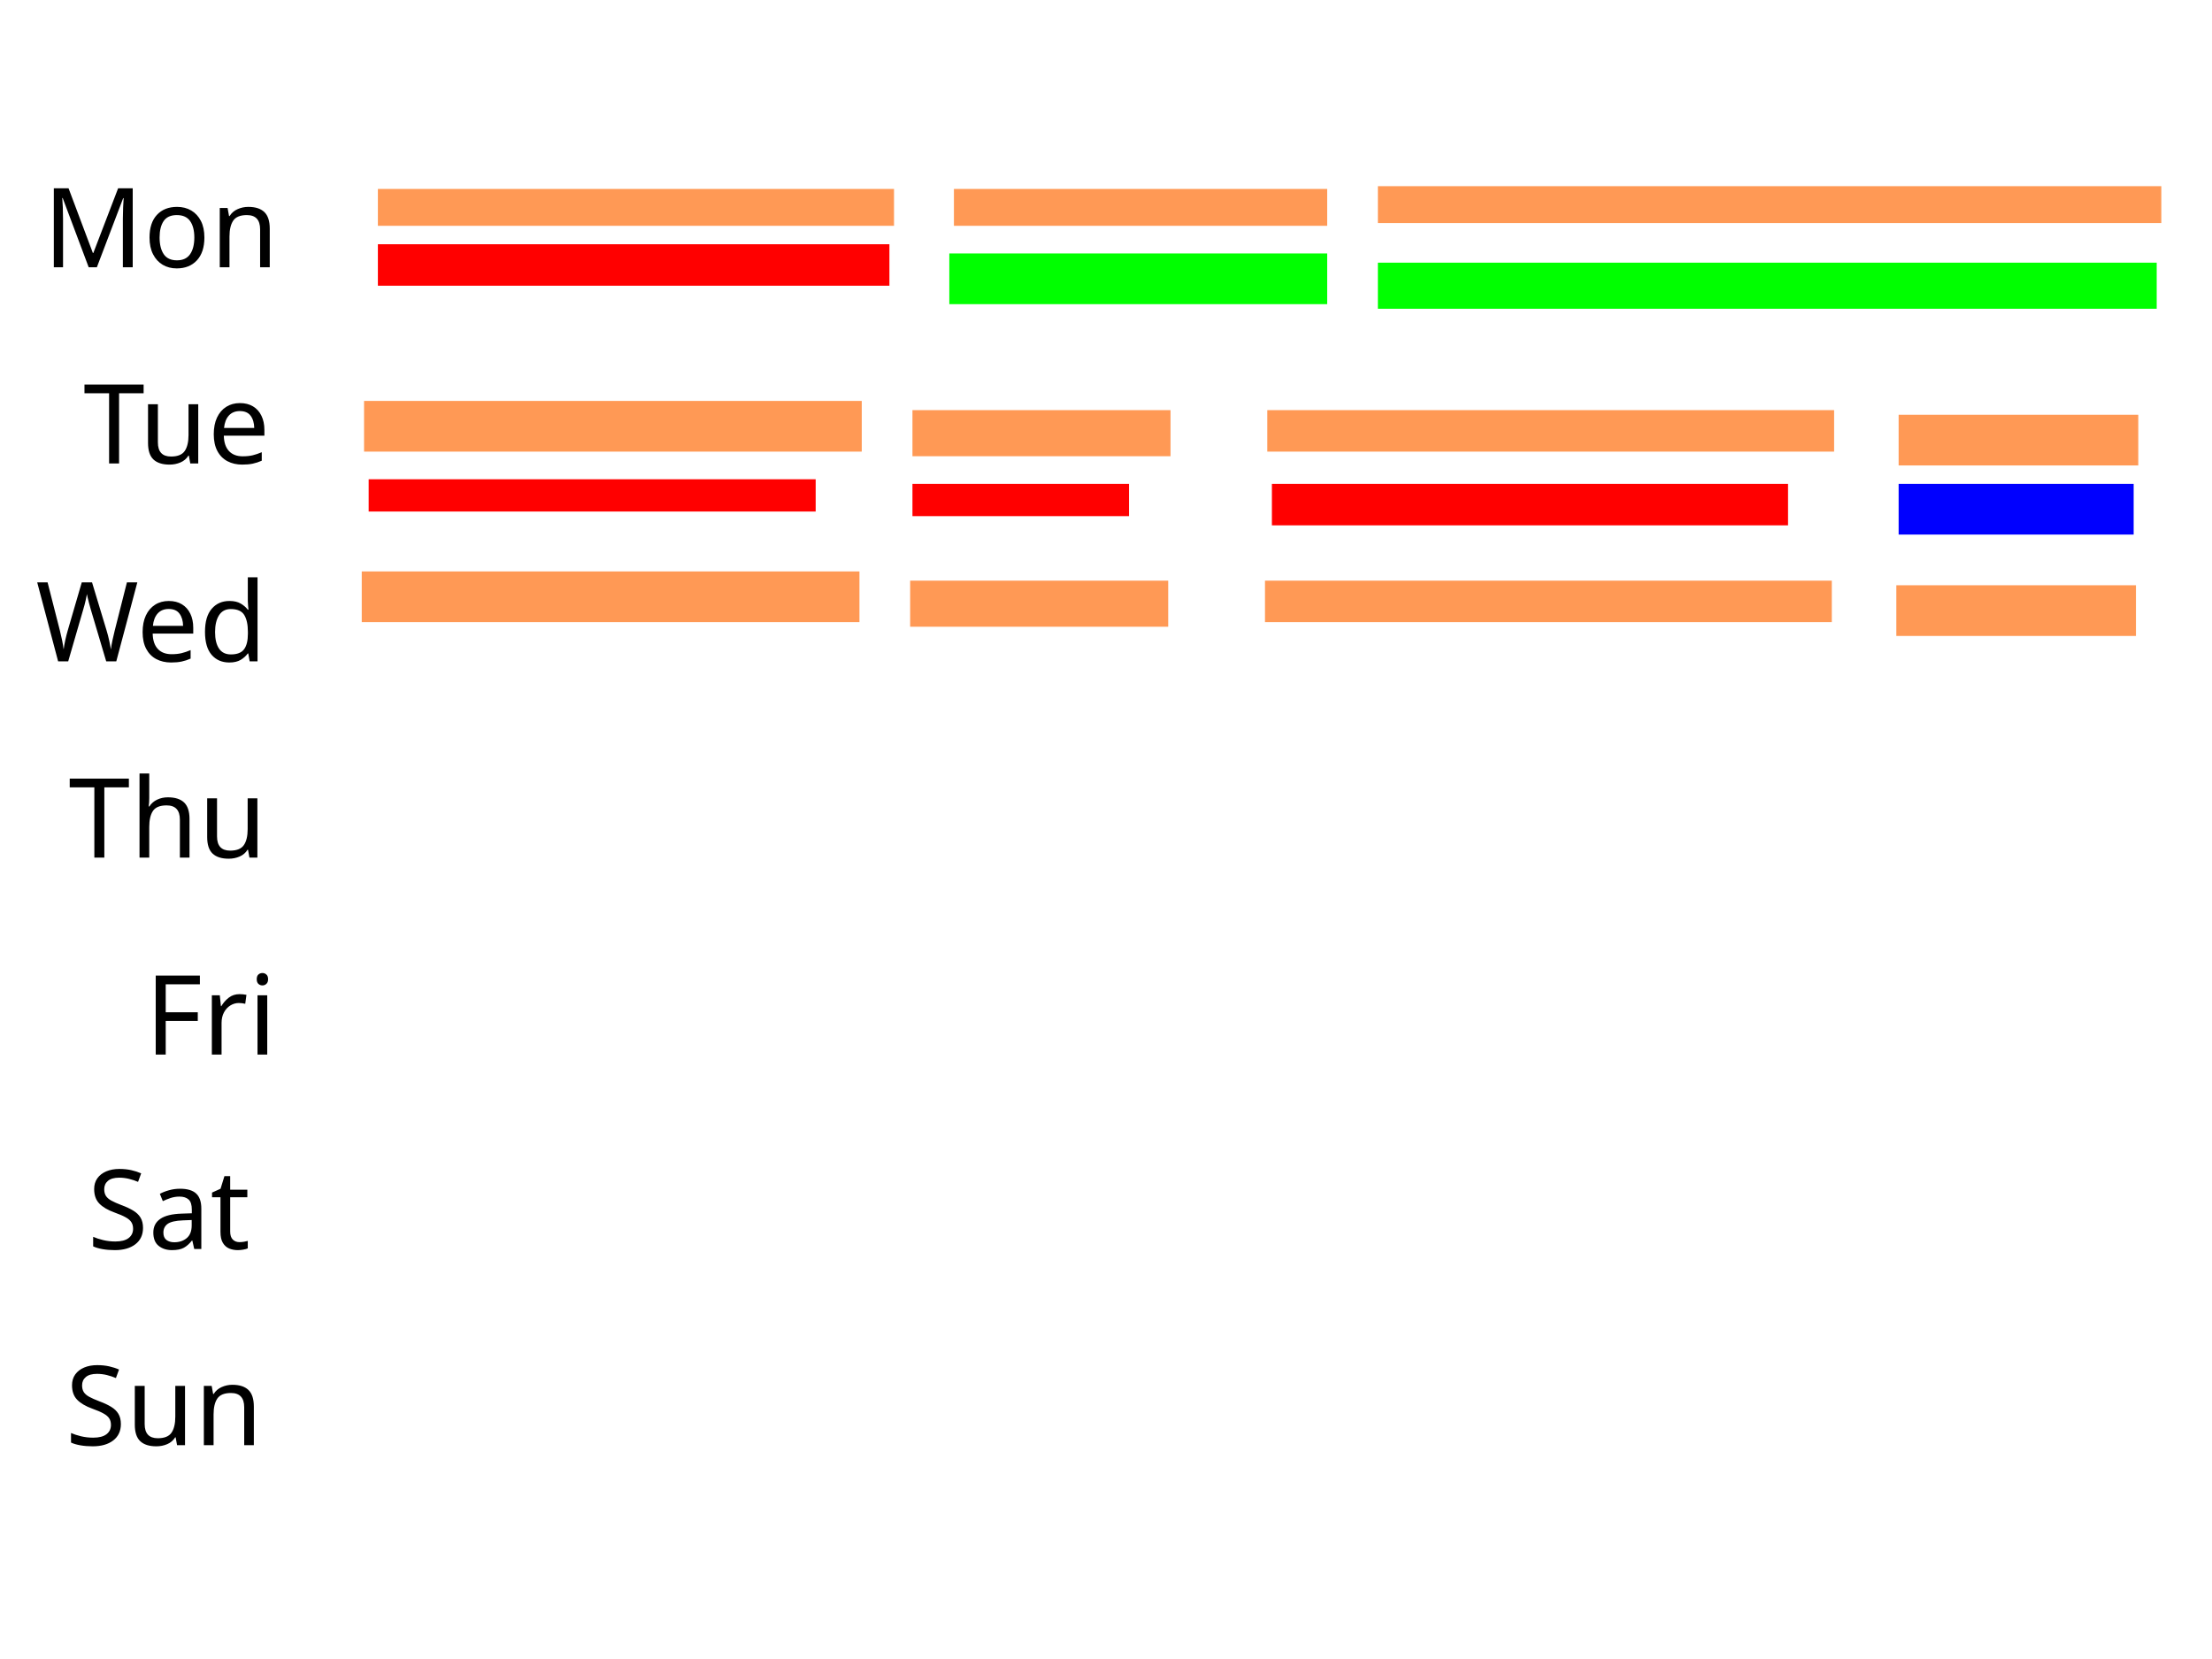
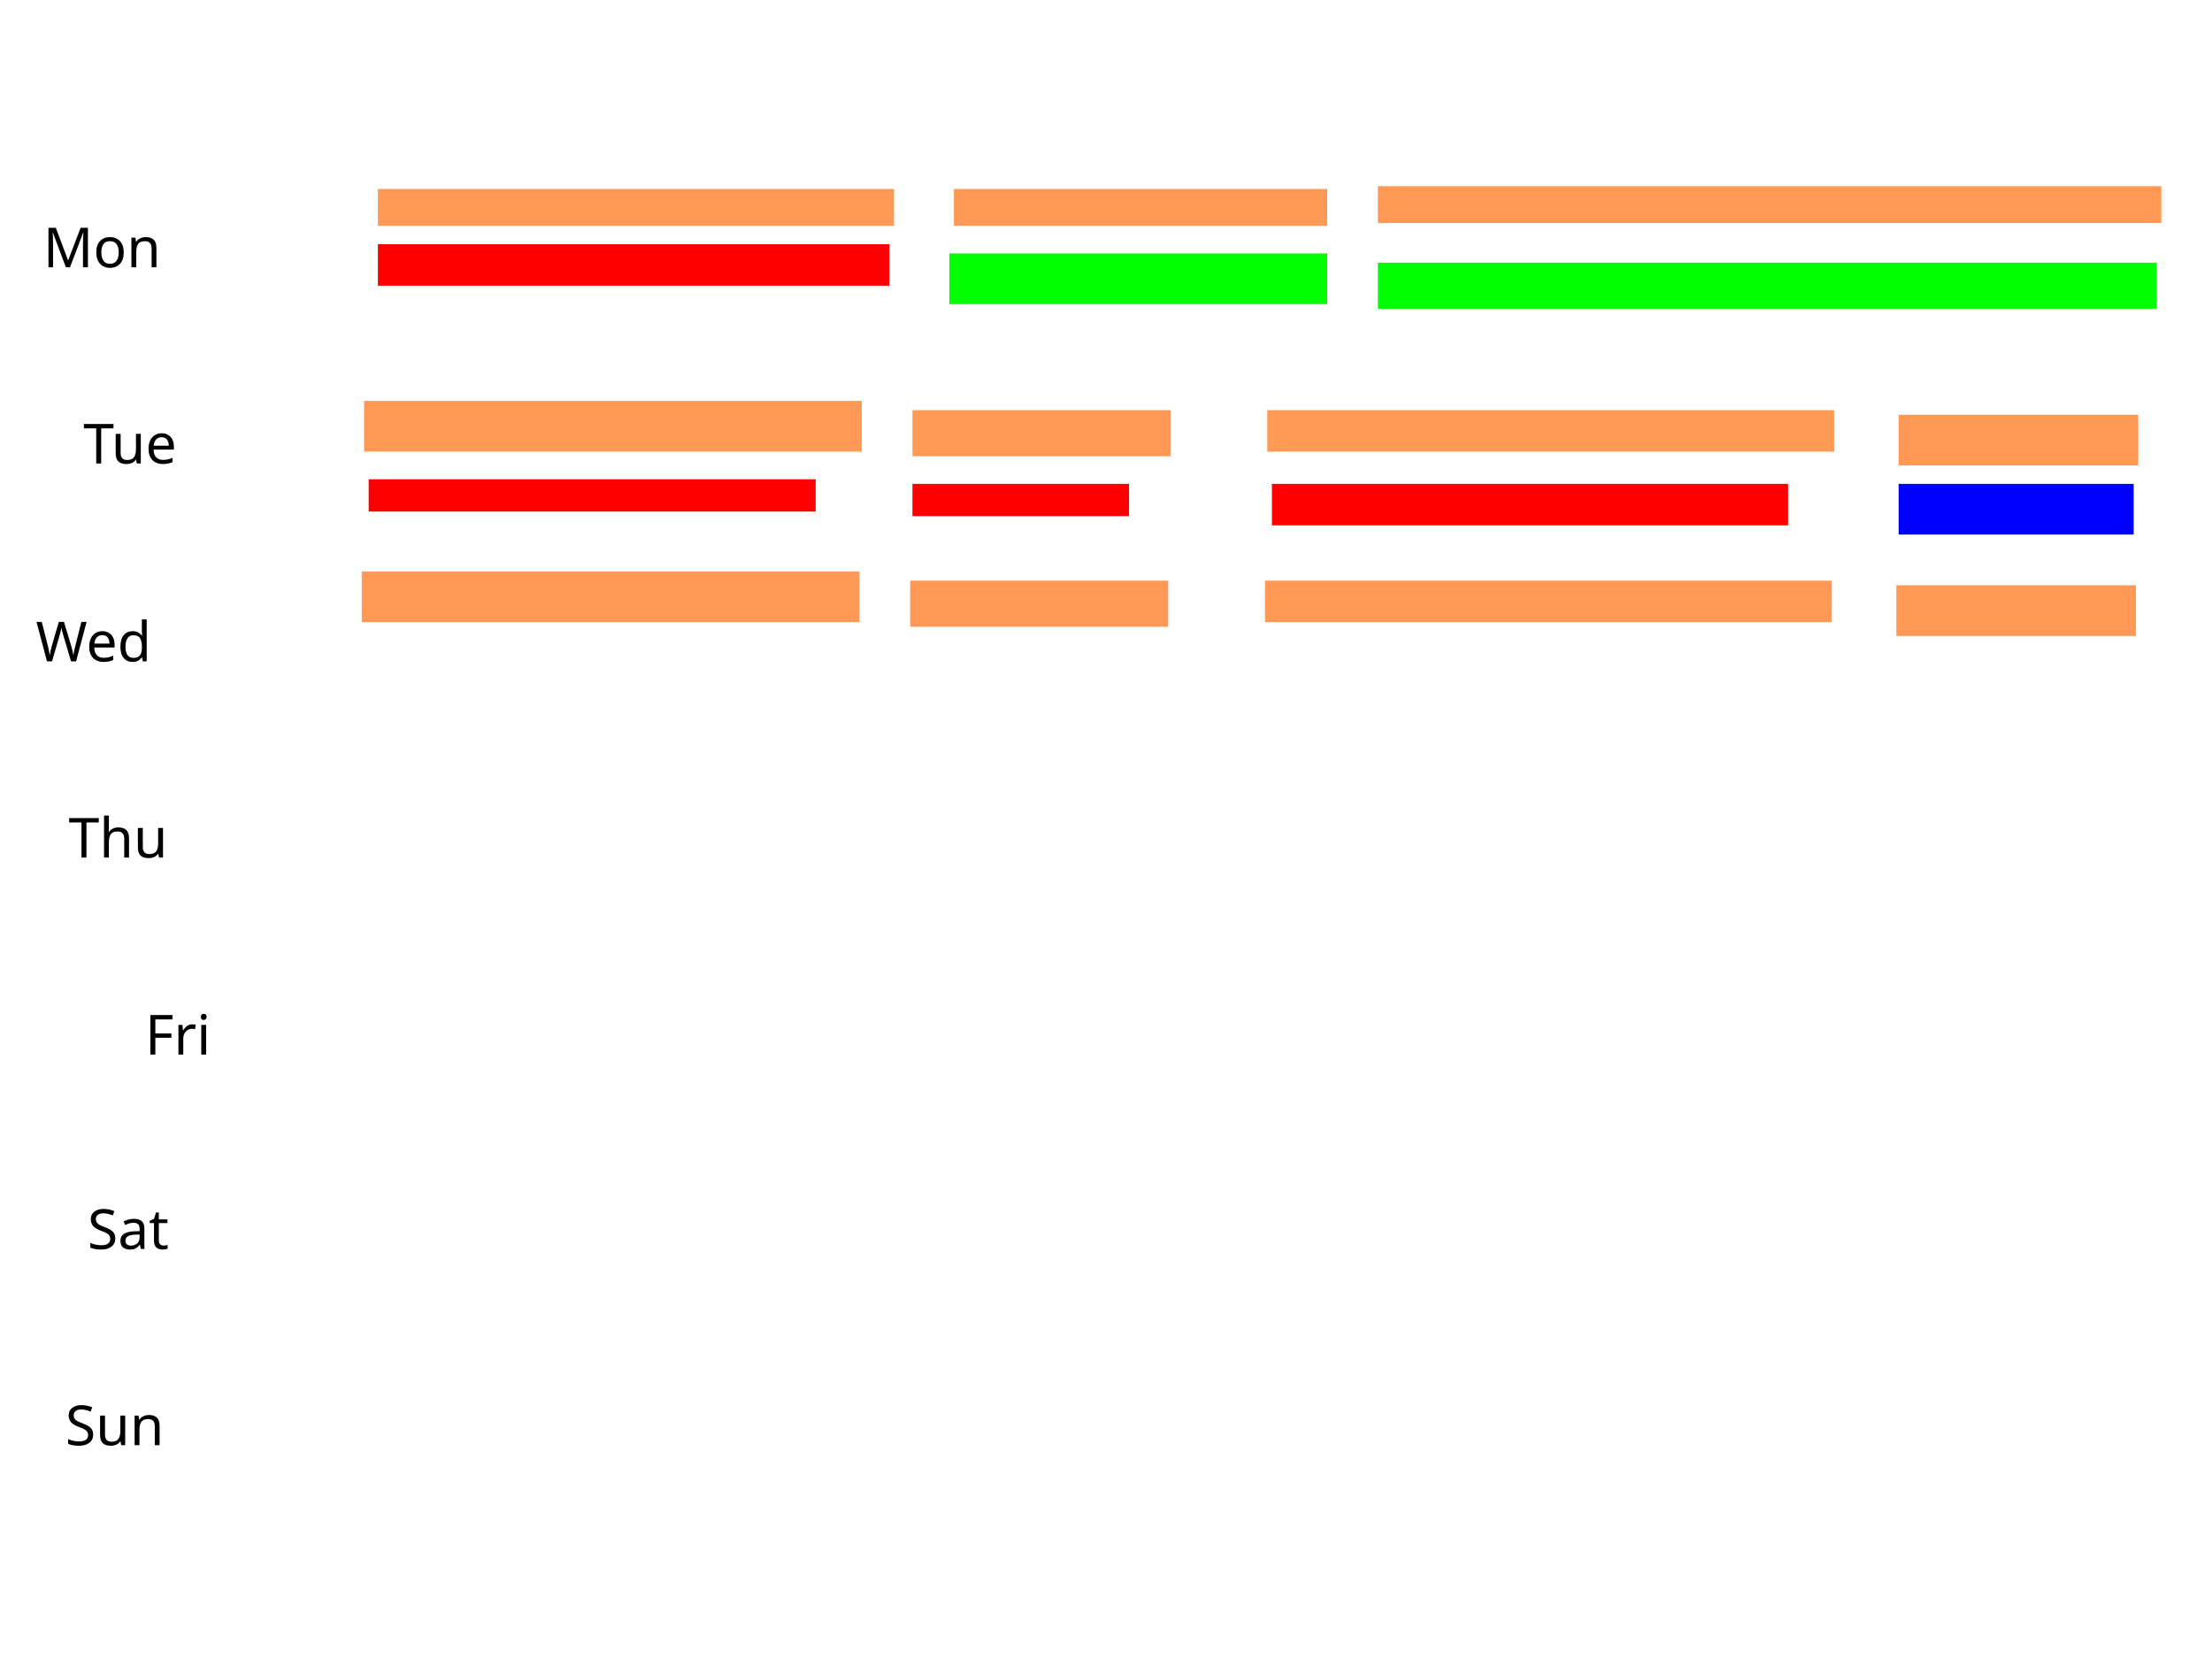
<svg xmlns="http://www.w3.org/2000/svg" viewBox="0 0 800 600" version="1.1" id="svg3352" height="600" width="800">
  <defs id="defs3354" />
  <g id="layer1">
-     <text id="text3360" y="96.667" x="15.592" style="font-style:normal;font-weight:normal;font-size:40px;line-height:125%;font-family:Sans;letter-spacing:0px;word-spacing:0px;fill:#000000;fill-opacity:1;stroke:none;stroke-width:1px;stroke-linecap:butt;stroke-linejoin:miter;stroke-opacity:1" xml:space="preserve">
+     <text id="text3360" y="96.667" x="15.592" style="font-style:normal;font-weight:normal;font-size:20px;line-height:100%;font-family:Sans;letter-spacing:0px;word-spacing:0px;fill:#000000;fill-opacity:1;stroke:none;stroke-width:1px;stroke-linecap:butt;stroke-linejoin:miter;stroke-opacity:1" xml:space="preserve">
      <tspan y="96.667" x="15.592" id="tspan3362">Mon</tspan>
    </text>
-     <text id="text3364" y="167.624" x="30.143" style="font-style:normal;font-weight:normal;font-size:40px;line-height:125%;font-family:Sans;letter-spacing:0px;word-spacing:0px;fill:#000000;fill-opacity:1;stroke:none;stroke-width:1px;stroke-linecap:butt;stroke-linejoin:miter;stroke-opacity:1" xml:space="preserve">
+     <text id="text3364" y="167.624" x="30.143" style="font-style:normal;font-weight:normal;font-size:20px;line-height:100%;font-family:Sans;letter-spacing:0px;word-spacing:0px;fill:#000000;fill-opacity:1;stroke:none;stroke-width:1px;stroke-linecap:butt;stroke-linejoin:miter;stroke-opacity:1" xml:space="preserve">
      <tspan y="167.624" x="30.143" id="tspan3366">Tue</tspan>
    </text>
-     <text id="text3368" y="239.196" x="12.975" style="font-style:normal;font-weight:normal;font-size:40px;line-height:125%;font-family:Sans;letter-spacing:0px;word-spacing:0px;fill:#000000;fill-opacity:1;stroke:none;stroke-width:1px;stroke-linecap:butt;stroke-linejoin:miter;stroke-opacity:1" xml:space="preserve">
+     <text id="text3368" y="239.196" x="12.975" style="font-style:normal;font-weight:normal;font-size:20px;line-height:100%;font-family:Sans;letter-spacing:0px;word-spacing:0px;fill:#000000;fill-opacity:1;stroke:none;stroke-width:1px;stroke-linecap:butt;stroke-linejoin:miter;stroke-opacity:1" xml:space="preserve">
      <tspan y="239.196" x="12.975" id="tspan3370">Wed</tspan>
    </text>
-     <text id="text3372" y="310.153" x="24.811" style="font-style:normal;font-weight:normal;font-size:40px;line-height:125%;font-family:Sans;letter-spacing:0px;word-spacing:0px;fill:#000000;fill-opacity:1;stroke:none;stroke-width:1px;stroke-linecap:butt;stroke-linejoin:miter;stroke-opacity:1" xml:space="preserve">
+     <text id="text3372" y="310.153" x="24.811" style="font-style:normal;font-weight:normal;font-size:20px;line-height:100%;font-family:Sans;letter-spacing:0px;word-spacing:0px;fill:#000000;fill-opacity:1;stroke:none;stroke-width:1px;stroke-linecap:butt;stroke-linejoin:miter;stroke-opacity:1" xml:space="preserve">
      <tspan y="310.153" x="24.811" id="tspan3374">Thu</tspan>
    </text>
-     <text id="text3376" y="381.393" x="52.448" style="font-style:normal;font-weight:normal;font-size:40px;line-height:125%;font-family:Sans;letter-spacing:0px;word-spacing:0px;fill:#000000;fill-opacity:1;stroke:none;stroke-width:1px;stroke-linecap:butt;stroke-linejoin:miter;stroke-opacity:1" xml:space="preserve">
+     <text id="text3376" y="381.393" x="52.448" style="font-style:normal;font-weight:normal;font-size:20px;line-height:100%;font-family:Sans;letter-spacing:0px;word-spacing:0px;fill:#000000;fill-opacity:1;stroke:none;stroke-width:1px;stroke-linecap:butt;stroke-linejoin:miter;stroke-opacity:1" xml:space="preserve">
      <tspan y="381.393" x="52.448" id="tspan3378">Fri</tspan>
    </text>
-     <text id="text3380" y="451.715" x="31.647" style="font-style:normal;font-weight:normal;font-size:40px;line-height:125%;font-family:Sans;letter-spacing:0px;word-spacing:0px;fill:#000000;fill-opacity:1;stroke:none;stroke-width:1px;stroke-linecap:butt;stroke-linejoin:miter;stroke-opacity:1" xml:space="preserve">
+     <text id="text3380" y="451.715" x="31.647" style="font-style:normal;font-weight:normal;font-size:20px;line-height:100%;font-family:Sans;letter-spacing:0px;word-spacing:0px;fill:#000000;fill-opacity:1;stroke:none;stroke-width:1px;stroke-linecap:butt;stroke-linejoin:miter;stroke-opacity:1" xml:space="preserve">
      <tspan y="451.715" x="31.647" id="tspan3382">Sat</tspan>
    </text>
-     <text id="text3384" y="522.672" x="23.639" style="font-style:normal;font-weight:normal;font-size:40px;line-height:125%;font-family:Sans;letter-spacing:0px;word-spacing:0px;fill:#000000;fill-opacity:1;stroke:none;stroke-width:1px;stroke-linecap:butt;stroke-linejoin:miter;stroke-opacity:1" xml:space="preserve">
+     <text id="text3384" y="522.672" x="23.639" style="font-style:normal;font-weight:normal;font-size:20px;line-height:100%;font-family:Sans;letter-spacing:0px;word-spacing:0px;fill:#000000;fill-opacity:1;stroke:none;stroke-width:1px;stroke-linecap:butt;stroke-linejoin:miter;stroke-opacity:1" xml:space="preserve">
      <tspan y="522.672" x="23.639" id="tspan3386">Sun</tspan>
    </text>
    <rect y="68.333" x="136.667" height="13.333" width="186.667" id="rect3388" style="fill:#ff9955" />
    <rect y="68.333" x="345" height="13.333" width="135" id="rect3390" style="fill:#ff9955" />
    <rect y="67.333" x="498.333" height="13.333" width="283.333" id="rect3392" style="fill:#ff9955" />
    <rect y="145" x="131.667" height="18.333" width="180" id="rect3394" style="fill:#ff9955" />
    <rect y="148.333" x="330" height="16.667" width="93.333" id="rect3396" style="fill:#ff9955" />
    <rect y="148.333" x="458.333" height="15" width="205" id="rect3398" style="fill:#ff9955" />
    <rect y="150" x="686.667" height="18.333" width="86.667" id="rect3400" style="fill:#ff9955" />
    <rect y="88.333" x="136.667" height="15" width="185" id="rect3402" style="fill:#ff0000" />
    <rect y="91.667" x="343.333" height="18.333" width="136.667" id="rect3404" style="fill:#00ff00" />
    <rect y="95" x="498.333" height="16.667" width="281.667" id="rect3406" style="fill:#00ff00" />
    <rect y="206.667" x="130.833" height="18.333" width="180" id="rect3394-0" style="fill:#ff9955" />
    <rect y="210" x="329.167" height="16.667" width="93.333" id="rect3396-3" style="fill:#ff9955" />
    <rect y="210" x="457.5" height="15" width="205" id="rect3398-7" style="fill:#ff9955" />
    <rect y="211.667" x="685.833" height="18.333" width="86.667" id="rect3400-6" style="fill:#ff9955" />
    <rect y="173.333" x="133.333" height="11.667" width="161.667" id="rect3432" style="fill:#ff0000" />
    <rect y="175" x="330" height="11.667" width="78.333" id="rect3434" style="fill:#ff0000" />
    <rect y="175" x="460" height="15" width="186.667" id="rect3436" style="fill:#ff0000" />
    <rect y="175" x="686.667" height="18.333" width="85" id="rect3438" style="fill:#0000ff" />
  </g>
</svg>
